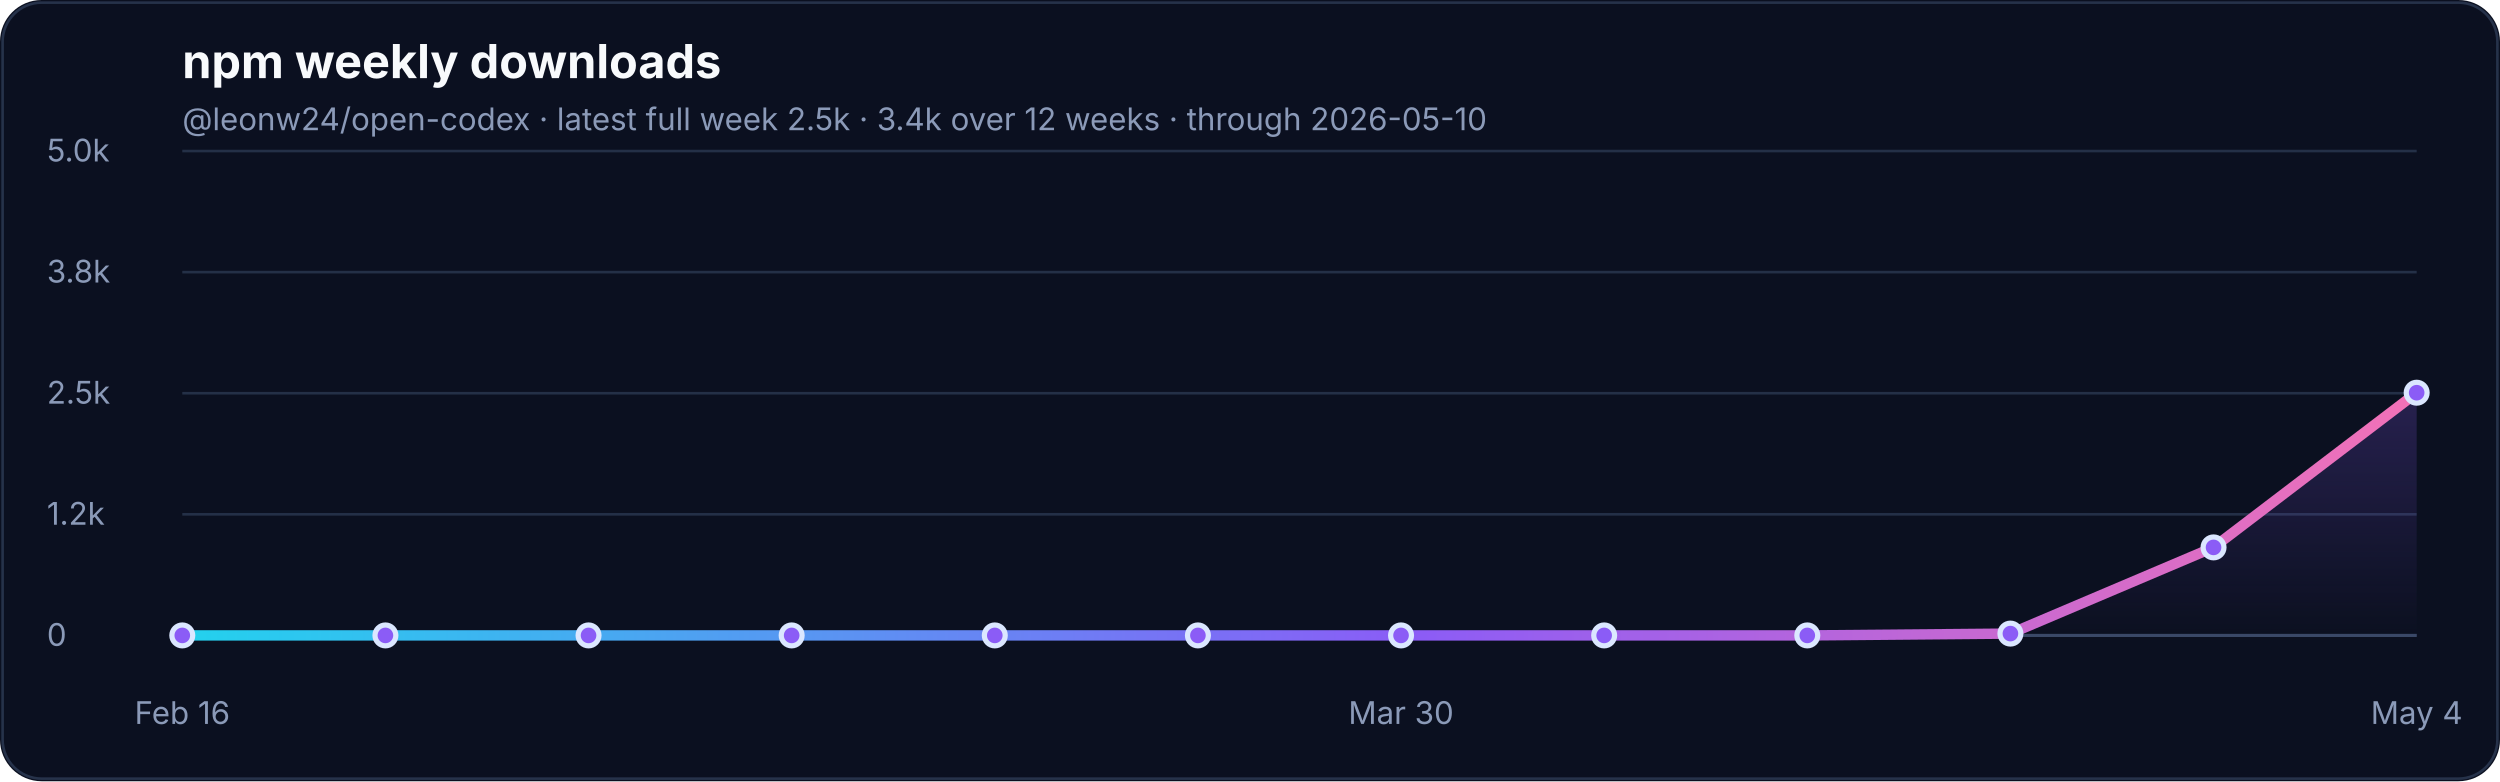
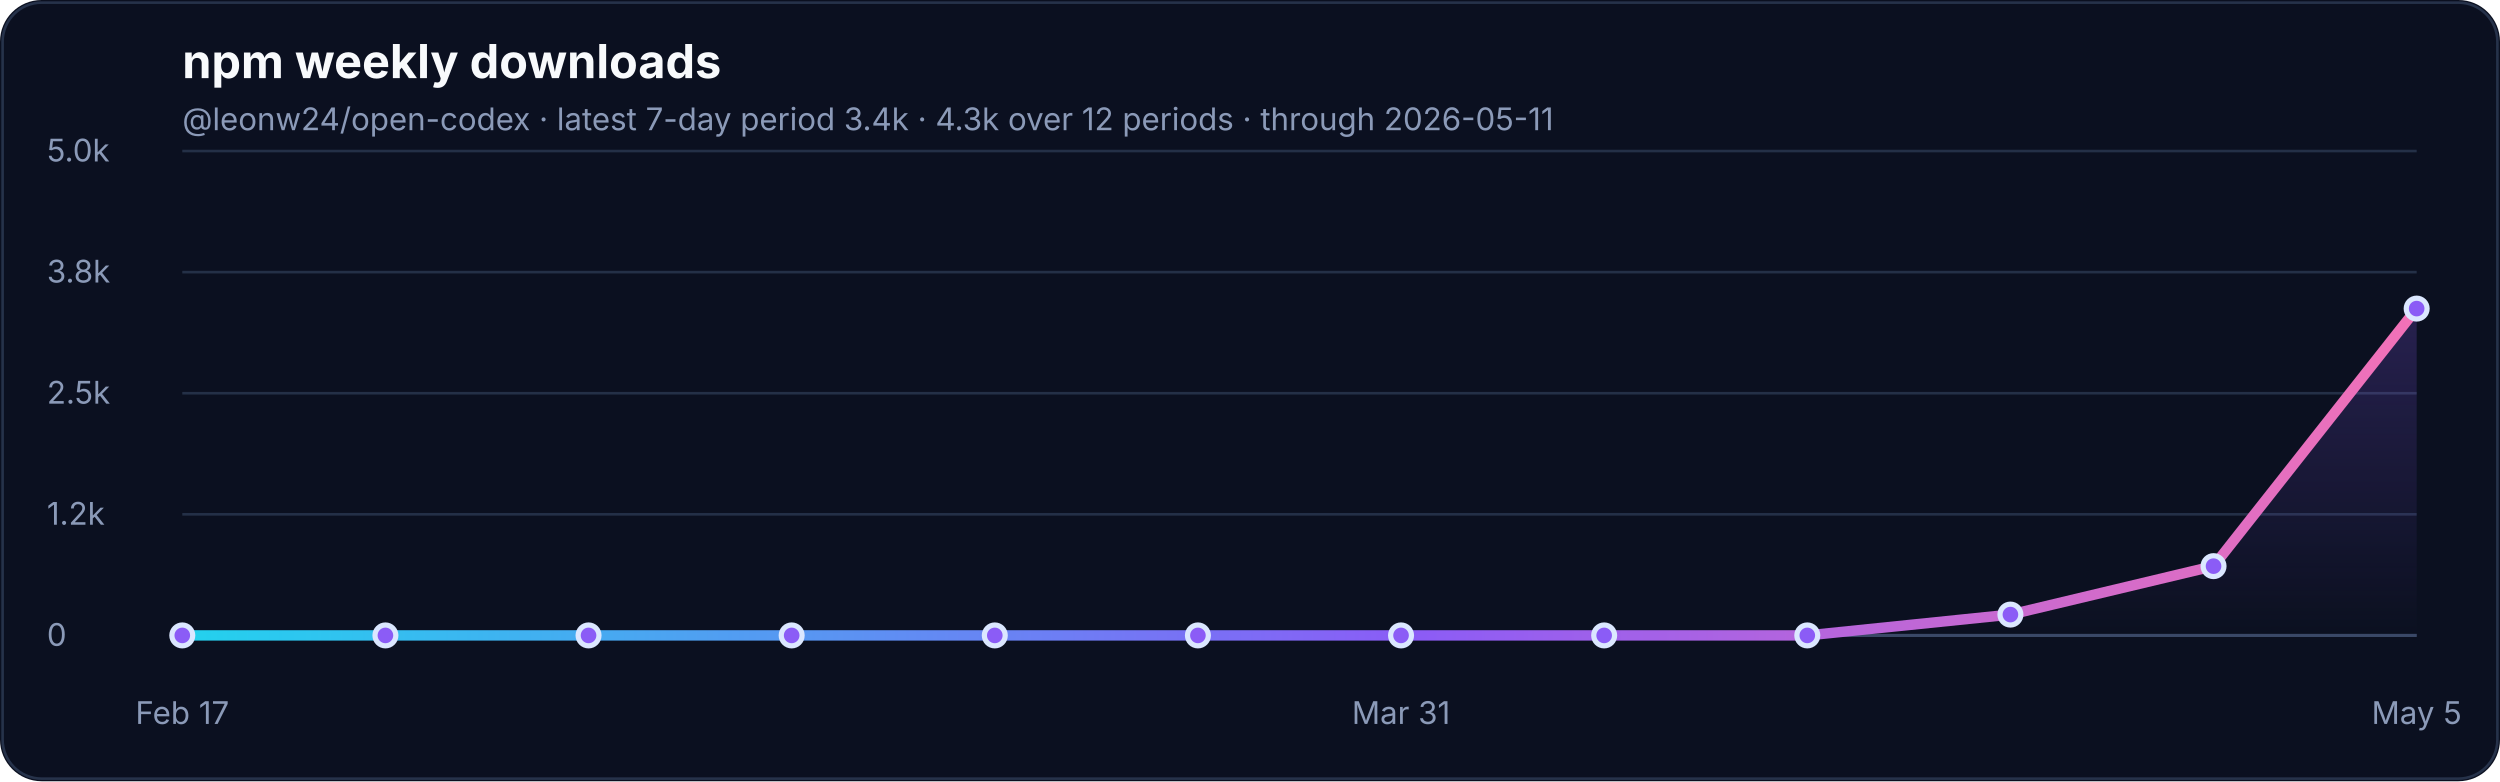
<svg xmlns="http://www.w3.org/2000/svg" width="960" height="300" viewBox="0 0 960 300" role="img" aria-labelledby="title desc">
  <defs>
    <linearGradient id="line" x1="0" x2="1" y1="0" y2="0">
      <stop offset="0%" stop-color="#22d3ee" />
      <stop offset="55%" stop-color="#8b5cf6" />
      <stop offset="100%" stop-color="#f472b6" />
    </linearGradient>
    <linearGradient id="fill" x1="0" x2="0" y1="0" y2="1">
      <stop offset="0%" stop-color="#8b5cf6" stop-opacity="0.22" />
      <stop offset="100%" stop-color="#8b5cf6" stop-opacity="0" />
    </linearGradient>
  </defs>
  <rect width="960" height="300" rx="16" fill="#0b1020" />
  <rect x="1" y="1" width="958" height="298" rx="15" fill="none" stroke="#26324a" />
  <text x="70" y="30" font-family="Inter, ui-sans-serif, system-ui, -apple-system, BlinkMacSystemFont, Segoe UI, sans-serif" font-size="18" font-weight="700" fill="#f8fafc">npm weekly downloads</text>
-   <text x="70" y="50" font-family="Inter, ui-sans-serif, system-ui, -apple-system, BlinkMacSystemFont, Segoe UI, sans-serif" font-size="12" fill="#8b9ab8">@leonw24/open-codex · latest full week 2.5k · 3.4k over 12 weeks · through 2026-05-10</text>
+   <text x="70" y="50" font-family="Inter, ui-sans-serif, system-ui, -apple-system, BlinkMacSystemFont, Segoe UI, sans-serif" font-size="12" fill="#8b9ab8">@leonw24/open-codex · latest 7-day period 3.4k · 4.3k over 12 periods · through 2026-05-11</text>
  <g font-family="Inter, ui-sans-serif, system-ui, -apple-system, BlinkMacSystemFont, Segoe UI, sans-serif">
    <line x1="70" y1="244.0" x2="928" y2="244.0" stroke="#243047" stroke-width="1" />
    <text x="18" y="248.0" font-size="12" fill="#8b9ab8">0</text>
    <line x1="70" y1="197.5" x2="928" y2="197.5" stroke="#243047" stroke-width="1" />
    <text x="18" y="201.5" font-size="12" fill="#8b9ab8">1.2k</text>
    <line x1="70" y1="151.0" x2="928" y2="151.0" stroke="#243047" stroke-width="1" />
    <text x="18" y="155.0" font-size="12" fill="#8b9ab8">2.5k</text>
    <line x1="70" y1="104.5" x2="928" y2="104.5" stroke="#243047" stroke-width="1" />
    <text x="18" y="108.5" font-size="12" fill="#8b9ab8">3.8k</text>
    <line x1="70" y1="58.0" x2="928" y2="58.0" stroke="#243047" stroke-width="1" />
    <text x="18" y="62.0" font-size="12" fill="#8b9ab8">5.0k</text>
    <line x1="70" y1="244.0" x2="928" y2="244.0" stroke="#3a4867" stroke-width="1.2" />
-     <path d="M 70.0 244.0 L 148.0 244.0 L 226.0 244.0 L 304.0 244.0 L 382.0 244.0 L 460.0 244.0 L 538.0 244.0 L 616.0 244.0 L 694.0 244.0 L 772.0 243.3 L 850.0 210.2 L 928.0 150.8 L 928.0 244.0 L 70.0 244.0 Z" fill="url(#fill)" />
-     <path d="M 70.0 244.0 L 148.0 244.0 L 226.0 244.0 L 304.0 244.0 L 382.0 244.0 L 460.0 244.0 L 538.0 244.0 L 616.0 244.0 L 694.0 244.0 L 772.0 243.3 L 850.0 210.2 L 928.0 150.8" fill="none" stroke="url(#line)" stroke-width="4" stroke-linecap="round" stroke-linejoin="round" />
+     <path d="M 70.0 244.0 L 148.0 244.0 L 226.0 244.0 L 304.0 244.0 L 382.0 244.0 L 460.0 244.0 L 538.0 244.0 L 616.0 244.0 L 694.0 244.0 L 772.0 236.0 L 850.0 217.4 L 928.0 118.5 L 928.0 244.0 L 70.0 244.0 Z" fill="url(#fill)" />
+     <path d="M 70.0 244.0 L 148.0 244.0 L 226.0 244.0 L 304.0 244.0 L 382.0 244.0 L 460.0 244.0 L 538.0 244.0 L 616.0 244.0 L 694.0 244.0 L 772.0 236.0 L 850.0 217.4 L 928.0 118.5" fill="none" stroke="url(#line)" stroke-width="4" stroke-linecap="round" stroke-linejoin="round" />
    <circle cx="70.0" cy="244.0" r="4" fill="#8b5cf6" stroke="#dbe7ff" stroke-width="2" />
    <circle cx="148.0" cy="244.0" r="4" fill="#8b5cf6" stroke="#dbe7ff" stroke-width="2" />
    <circle cx="226.0" cy="244.0" r="4" fill="#8b5cf6" stroke="#dbe7ff" stroke-width="2" />
    <circle cx="304.0" cy="244.0" r="4" fill="#8b5cf6" stroke="#dbe7ff" stroke-width="2" />
    <circle cx="382.0" cy="244.0" r="4" fill="#8b5cf6" stroke="#dbe7ff" stroke-width="2" />
    <circle cx="460.0" cy="244.0" r="4" fill="#8b5cf6" stroke="#dbe7ff" stroke-width="2" />
    <circle cx="538.0" cy="244.0" r="4" fill="#8b5cf6" stroke="#dbe7ff" stroke-width="2" />
    <circle cx="616.0" cy="244.0" r="4" fill="#8b5cf6" stroke="#dbe7ff" stroke-width="2" />
    <circle cx="694.0" cy="244.0" r="4" fill="#8b5cf6" stroke="#dbe7ff" stroke-width="2" />
-     <circle cx="772.0" cy="243.3" r="4" fill="#8b5cf6" stroke="#dbe7ff" stroke-width="2" />
-     <circle cx="850.0" cy="210.2" r="4" fill="#8b5cf6" stroke="#dbe7ff" stroke-width="2" />
-     <circle cx="928.0" cy="150.8" r="4" fill="#8b5cf6" stroke="#dbe7ff" stroke-width="2" />
-     <text x="70.0" y="278" font-size="12" fill="#8b9ab8" text-anchor="middle">Feb 16</text>
-     <text x="538.0" y="278" font-size="12" fill="#8b9ab8" text-anchor="middle">Mar 30</text>
-     <text x="928.0" y="278" font-size="12" fill="#8b9ab8" text-anchor="middle">May 4</text>
+     <circle cx="772.0" cy="236.0" r="4" fill="#8b5cf6" stroke="#dbe7ff" stroke-width="2" />
+     <circle cx="850.0" cy="217.4" r="4" fill="#8b5cf6" stroke="#dbe7ff" stroke-width="2" />
+     <circle cx="928.0" cy="118.5" r="4" fill="#8b5cf6" stroke="#dbe7ff" stroke-width="2" />
+     <text x="70.0" y="278" font-size="12" fill="#8b9ab8" text-anchor="middle">Feb 17</text>
+     <text x="538.0" y="278" font-size="12" fill="#8b9ab8" text-anchor="middle">Mar 31</text>
+     <text x="928.0" y="278" font-size="12" fill="#8b9ab8" text-anchor="middle">May 5</text>
  </g>
</svg>
